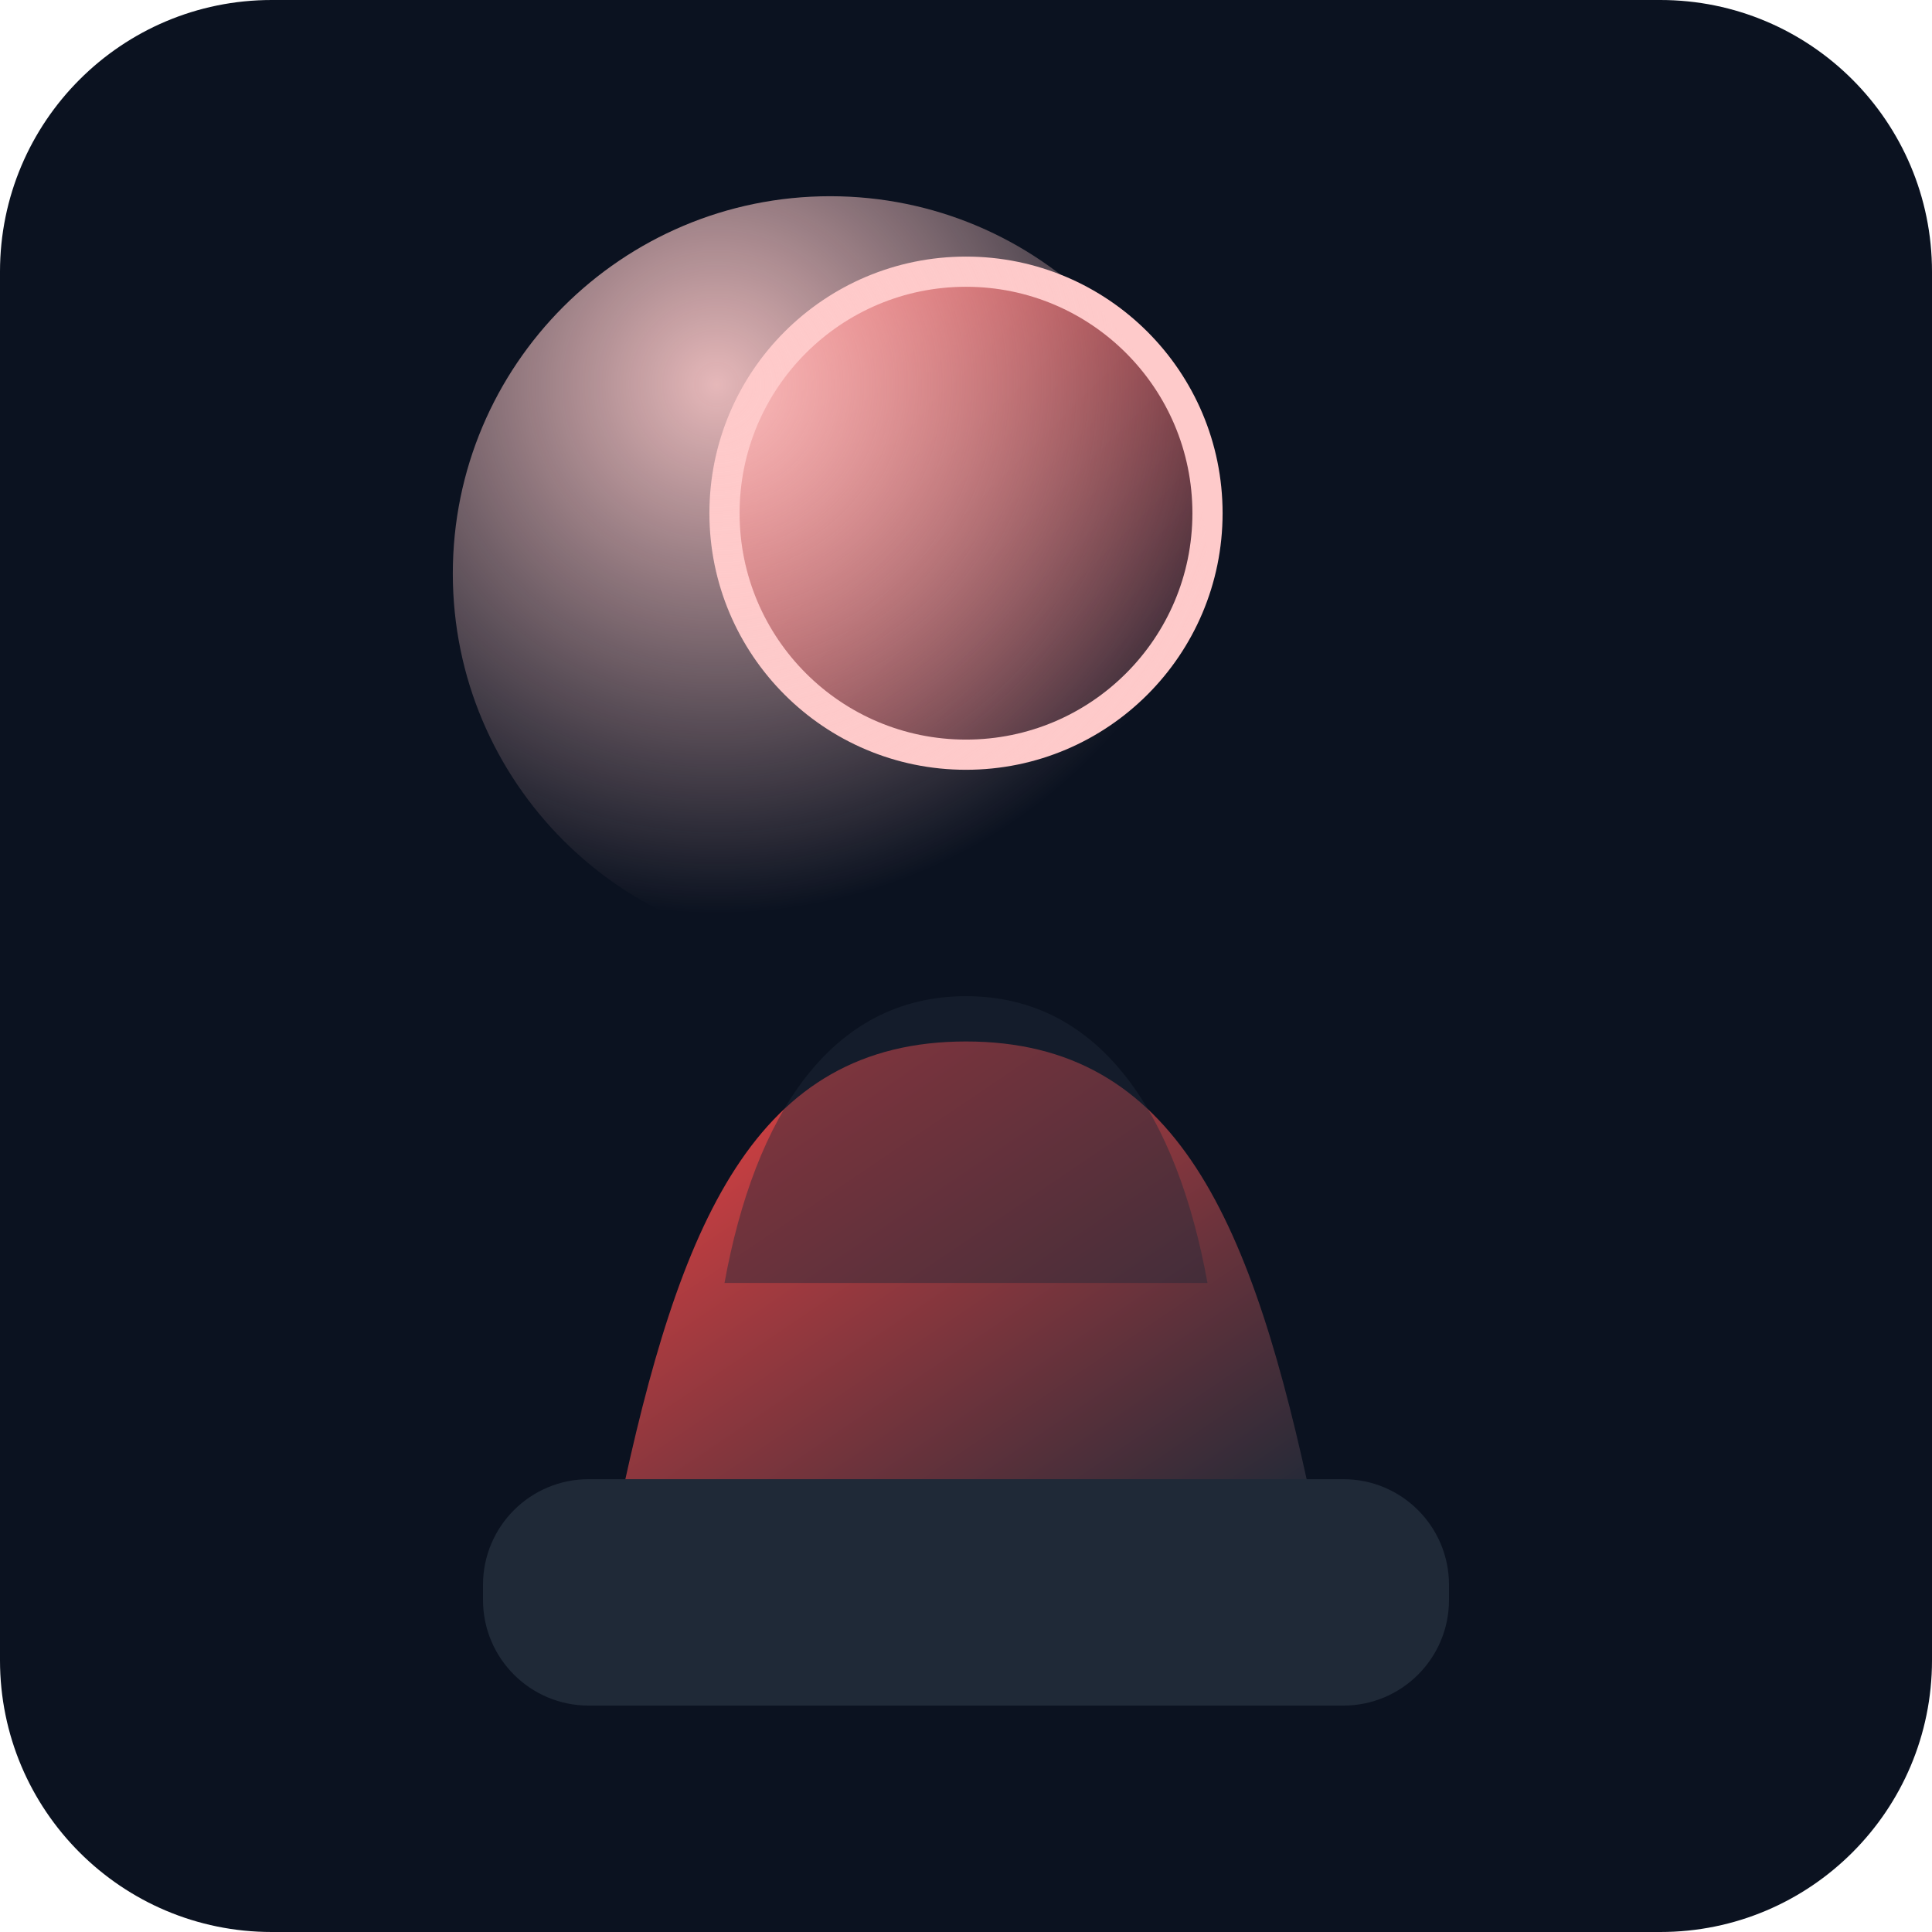
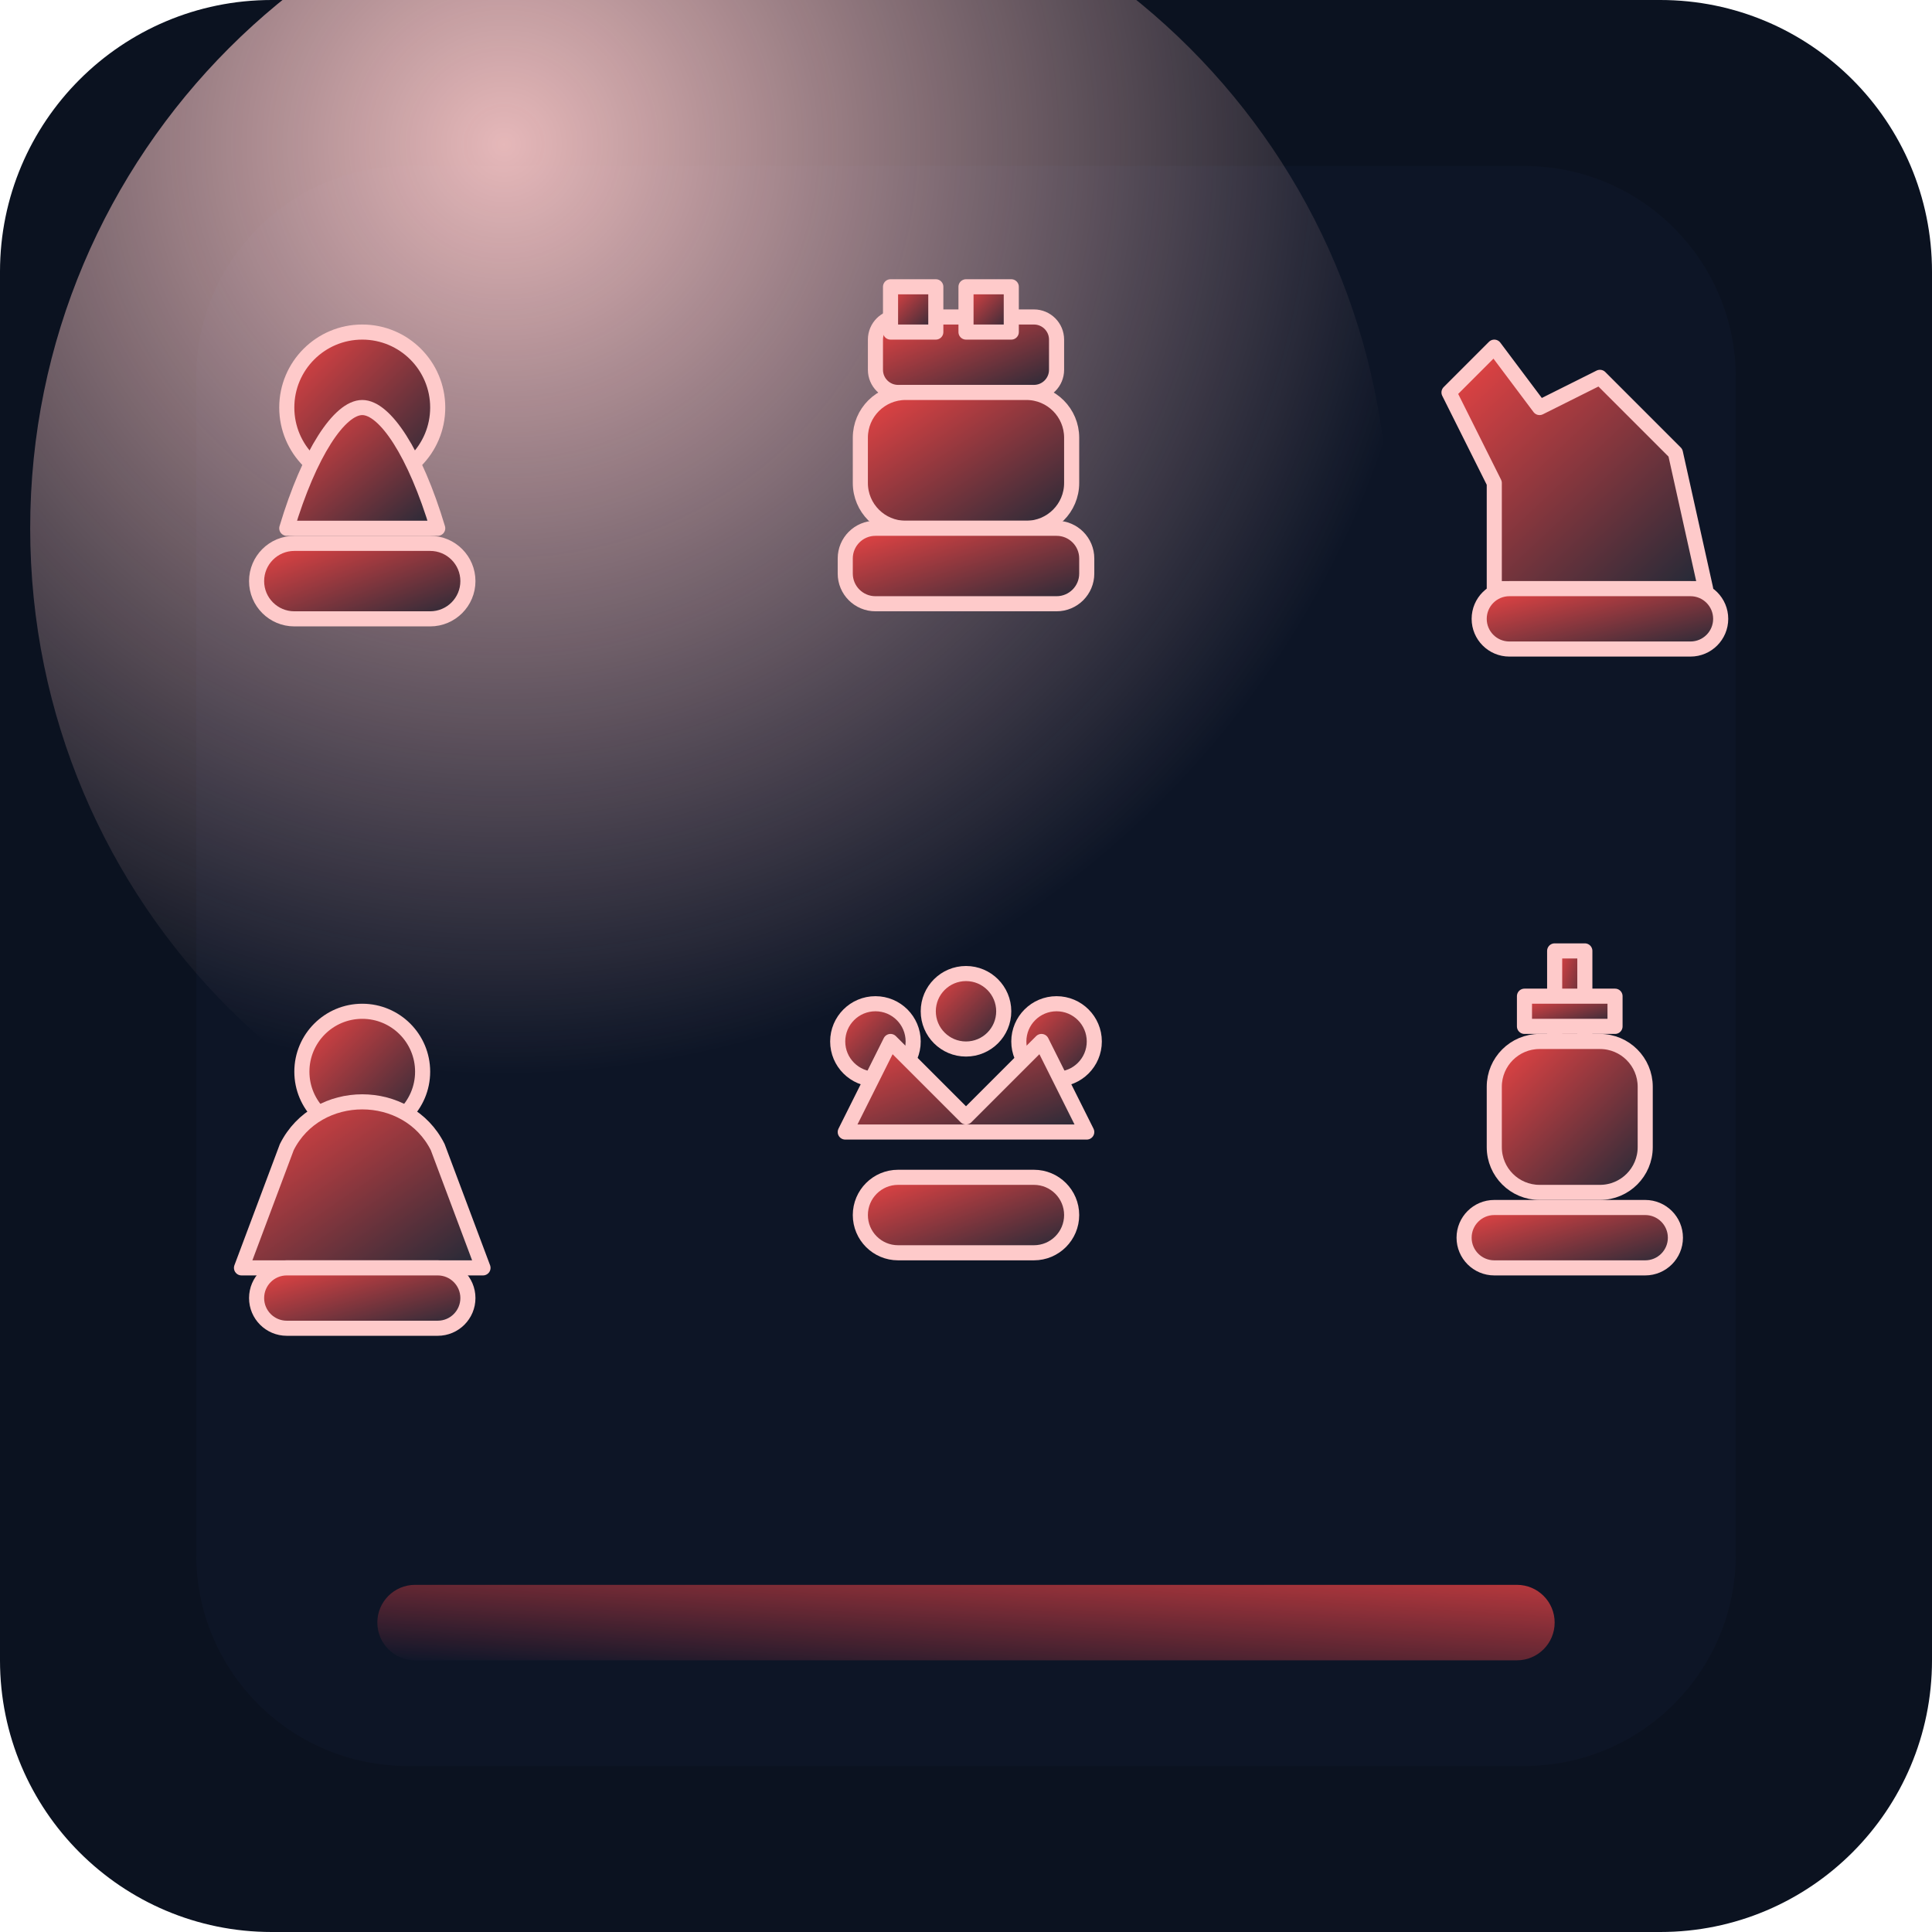
<svg xmlns="http://www.w3.org/2000/svg" width="256" height="256" viewBox="0 0 256 256">
  <defs>
-     <radialGradient id="shine" cx="35%" cy="25%" r="70%">
+     <linearGradient id="piece" x1="0" y1="0" x2="1" y2="1">
+       <stop offset="0%" stop-color="#ef4444" />
+       <stop offset="100%" stop-color="#1f2937" />
+     </linearGradient>
+     <linearGradient id="base" x1="0" y1="1" x2="1" y2="0">
+       <stop offset="0%" stop-color="#0f172a" />
+       <stop offset="100%" stop-color="#ef4444" />
+     </linearGradient>
+     <radialGradient id="shine" cx="35%" cy="22%" r="68%">
      <stop offset="0%" stop-color="#fecaca" stop-opacity="0.9" />
      <stop offset="100%" stop-color="#fecaca" stop-opacity="0" />
    </radialGradient>
-     <linearGradient id="body" x1="0" y1="0" x2="1" y2="1">
-       <stop offset="0%" stop-color="#ef4444" />
-       <stop offset="100%" stop-color="#1f2937" />
-     </linearGradient>
  </defs>
  <rect width="256" height="256" rx="36" fill="#0b1220" />
-   <circle cx="128" cy="68" r="32" fill="url(#body)" stroke="#fecaca" stroke-width="4" />
-   <path d="M82 200c8-38 18-62 46-62s38 24 46 62" fill="url(#body)" />
-   <path d="M96 170c4-22 14-38 32-38s28 16 32 38" fill="#1f2937" opacity="0.45" />
-   <rect x="64" y="196" width="128" height="30" rx="14" fill="#1f2937" />
-   <circle cx="110" cy="76" r="50" fill="url(#shine)" />
+   <rect x="26" y="22" width="204" height="212" rx="28" fill="#0f172a" opacity="0.6" />
+   <circle cx="94" cy="70" r="90" fill="url(#shine)" />
+   <g fill="url(#piece)" stroke="#fecaca" stroke-width="2" stroke-linecap="round" stroke-linejoin="round">
+     <g transform="translate(24 38)">
+       <circle cx="24" cy="16" r="10" />
+       <path d="M14 32c3-10 7-16 10-16s7 6 10 16z" />
+       <rect x="10" y="34" width="28" height="10" rx="5" />
+     </g>
+     <g transform="translate(104 34)">
+       <rect x="12" y="8" width="24" height="10" rx="3" />
+       <rect x="10" y="18" width="28" height="18" rx="6" />
+       <rect x="8" y="36" width="32" height="10" rx="4" />
+       <rect x="14" y="4" width="6" height="6" />
+       <rect x="24" y="4" width="6" height="6" />
+     </g>
+     <g transform="translate(184 36)">
+       <path d="M14 42h28l-4-18-10-10-8 4-6-8-6 6 6 12z" />
+       <rect x="12" y="42" width="32" height="8" rx="4" />
+     </g>
+     <g transform="translate(24 128)">
+       <circle cx="24" cy="14" r="8" />
+       <path d="M14 24c4-8 16-8 20 0l6 16H8z" />
+       <rect x="10" y="40" width="28" height="8" rx="4" />
+     </g>
+     <g transform="translate(104 122)">
+       <circle cx="12" cy="16" r="5" />
+       <circle cx="24" cy="12" r="5" />
+       <circle cx="36" cy="16" r="5" />
+       <path d="M8 28l6-12 10 10 10-10 6 12z" />
+       <rect x="10" y="34" width="28" height="10" rx="5" />
+     </g>
+     <g transform="translate(184 122)">
+       <rect x="22" y="4" width="4" height="12" />
+       <rect x="18" y="10" width="12" height="4" />
+       <rect x="14" y="16" width="20" height="20" rx="6" />
+       <rect x="10" y="38" width="28" height="8" rx="4" />
+     </g>
+   </g>
+   <rect x="50" y="210" width="156" height="10" rx="5" fill="url(#base)" opacity="0.75" />
</svg>
